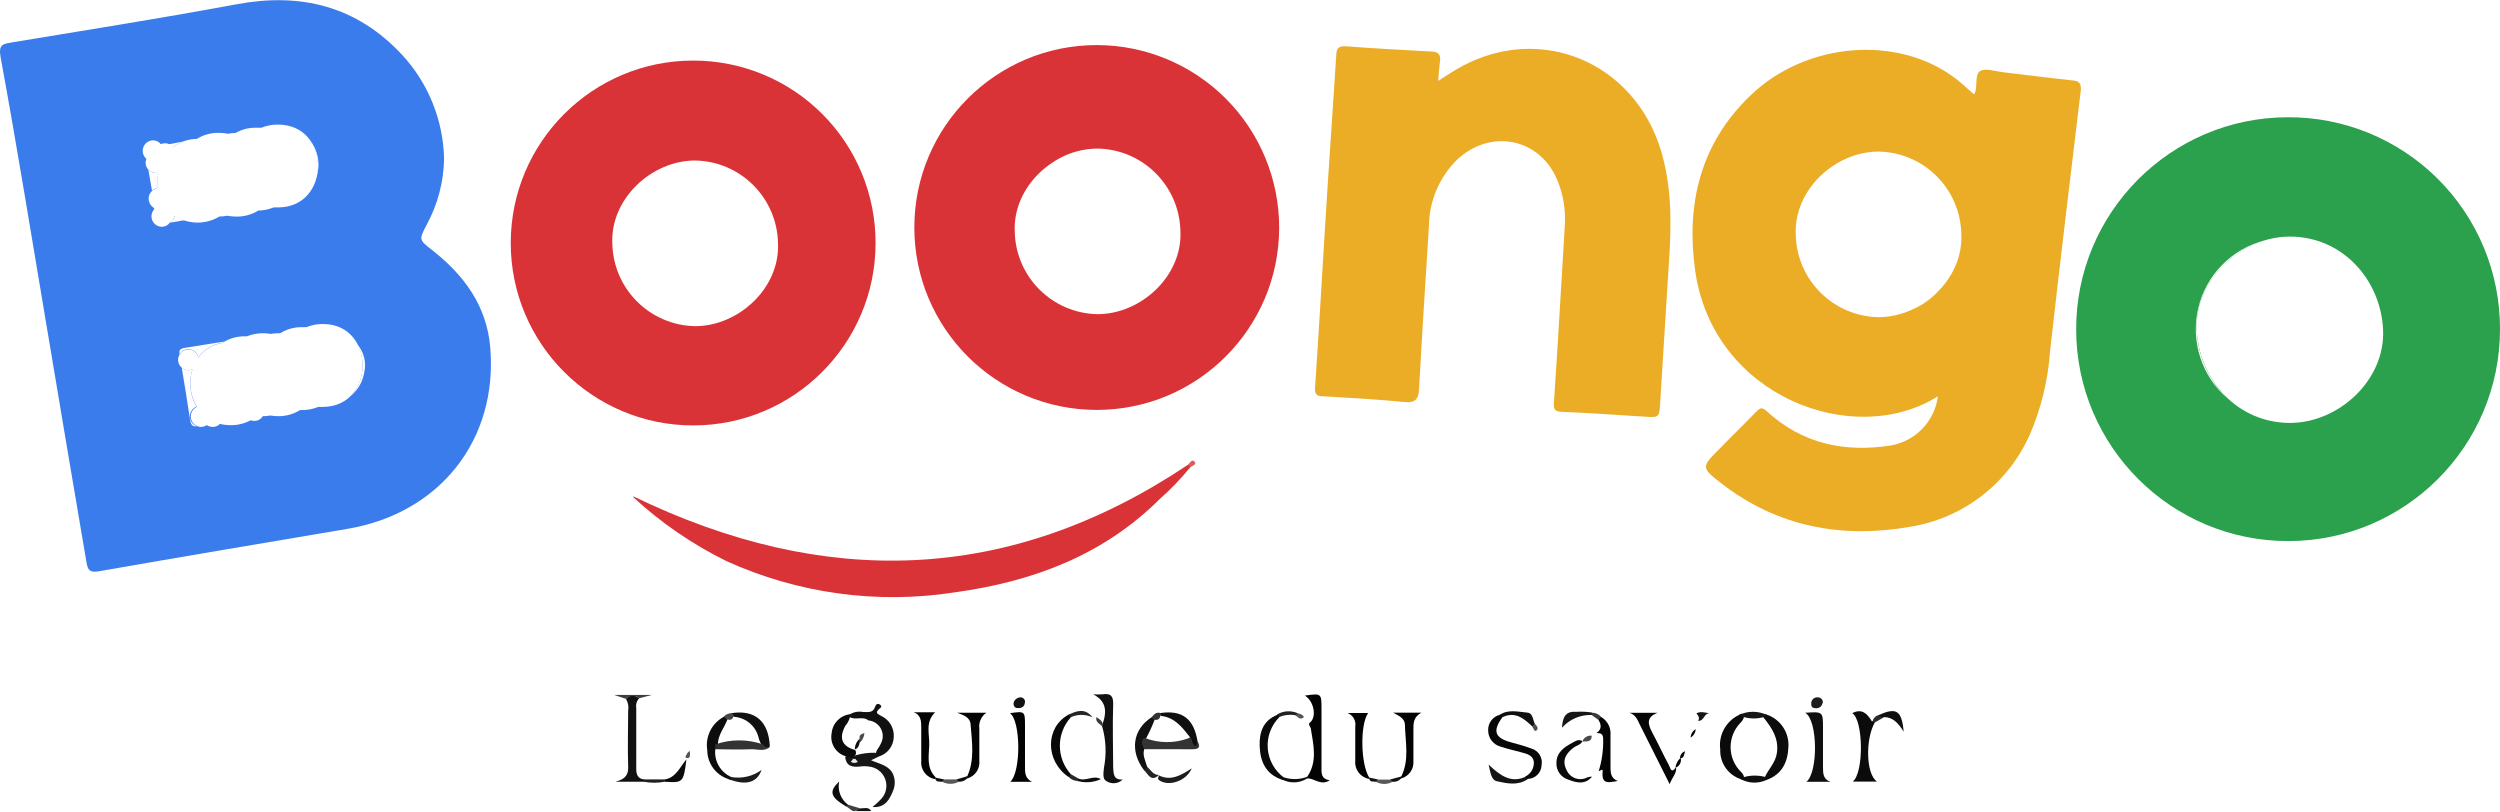
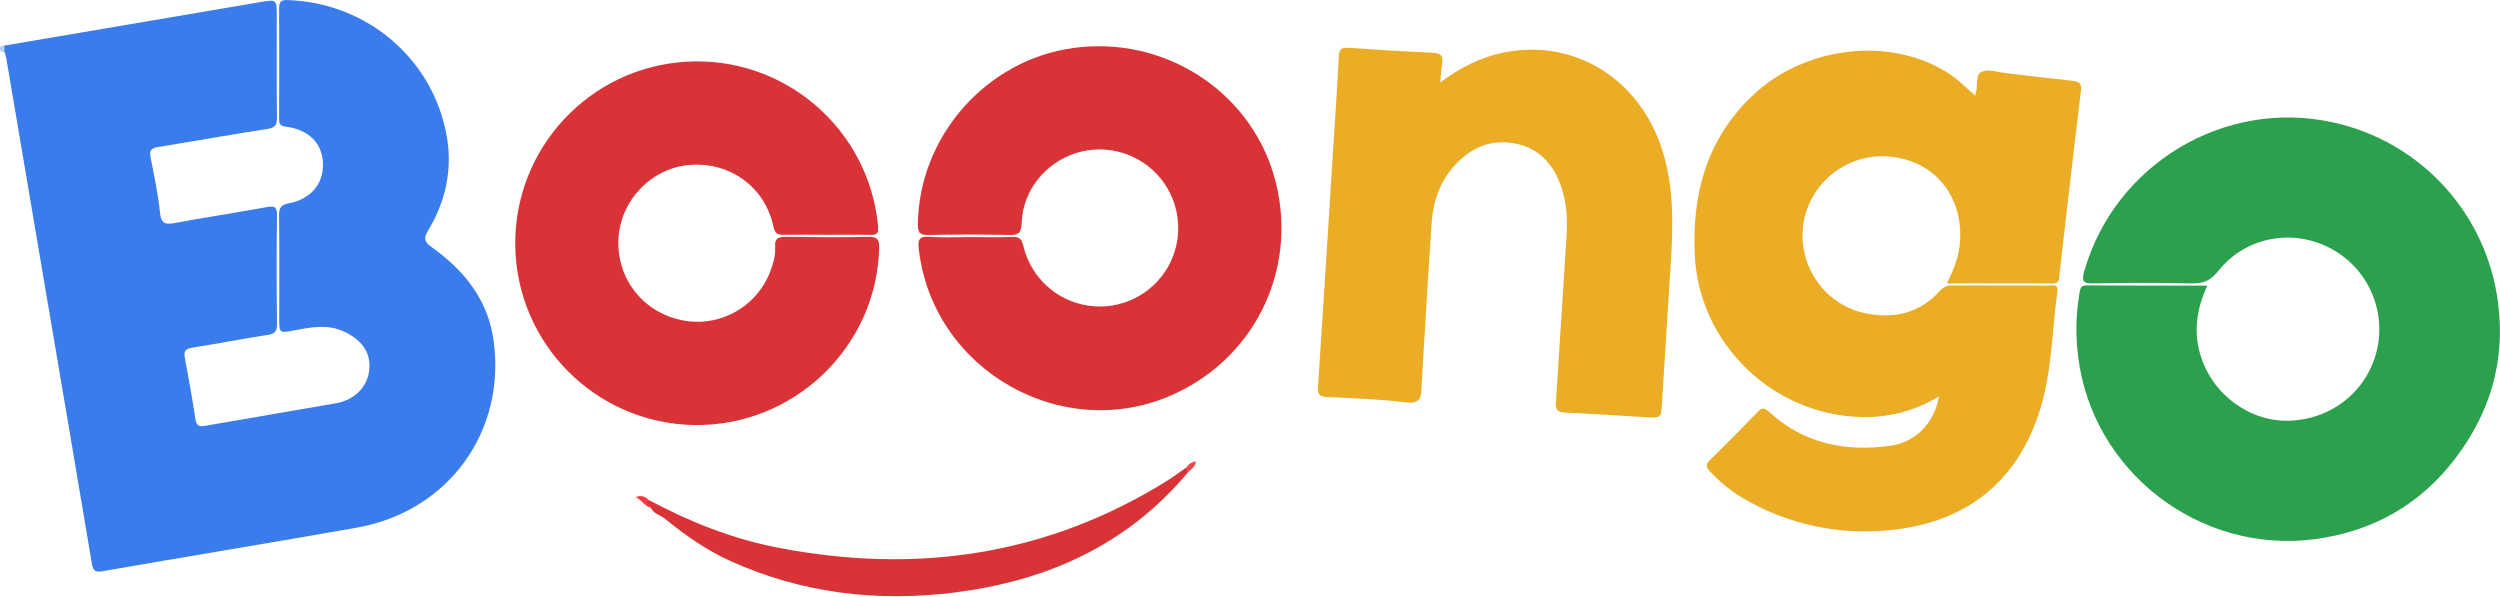
- <svg xmlns="http://www.w3.org/2000/svg" id="Calque_1" data-name="Calque 1" viewBox="0 0 300 97.35">
+ <svg xmlns="http://www.w3.org/2000/svg" id="Calque_1" data-name="Calque 1" viewBox="0 0 1082.61 258.19">
  <defs>
-     <style>.cls-1{fill:#424242;}.cls-2{fill:#131313;}.cls-3{fill:#3a7cec;}.cls-4{fill:#ebac26;}.cls-5{fill:#2ba04d;}.cls-6{fill:#da3337;}.cls-7{fill:#111;}.cls-8{fill:#030303;}.cls-9{fill:#0b0b0b;}.cls-10{fill:#070707;}.cls-11{fill:#0f0f0f;}.cls-12{fill:#050505;}.cls-13{fill:#161616;}.cls-14{fill:#010101;}.cls-15{fill:#020202;}.cls-16{fill:#0a0a0a;}.cls-17{fill:#0c0c0c;}.cls-18{fill:#080808;}.cls-19{fill:#0d0d0d;}.cls-20{fill:#343434;}.cls-21{fill:#333;}.cls-22{fill:#141414;}.cls-23{fill:#1d1d1d;}.cls-24{fill:#101010;}.cls-25{fill:#1c1c1c;}.cls-26{fill:#121212;}.cls-27{fill:#202020;}.cls-28{fill:#3e3e3e;}.cls-29{fill:#262626;}.cls-30{fill:#0e0e0e;}.cls-31{fill:#585858;}.cls-32{fill:#151515;}.cls-33{fill:#242424;}.cls-34{fill:#494949;}.cls-35{fill:#2a2a2a;}.cls-36{fill:#272727;}.cls-37{fill:#3a3a3a;}.cls-38{fill:#323232;}.cls-39{fill:#060606;}.cls-40{fill:#3b3b3b;}.cls-41{fill:#454545;}.cls-42{fill:#535353;}.cls-43{fill:#505050;}.cls-44{fill:#e15a5e;}.cls-45{fill:#545454;}.cls-46{fill:#fefefe;}.cls-47{fill:#e9e9e9;}.cls-48{fill:#4b4b4b;}</style>
+     <style>.cls-1{fill:#3a7cec;}.cls-2{fill:#ebac26;}.cls-3{fill:#2ba04d;}.cls-4{fill:#da3337;}.cls-5{fill:#f43a3e;}.cls-6{fill:#e84a4d;}.cls-7{fill:#b6cef7;}</style>
  </defs>
-   <path class="cls-1" d="M107.34,102l-.8-.57a.29.29,0,0,1,.23-.2l1.46.45c-.12.26-.46.1-.61.32Z" transform="translate(-5 -4.67)" />
-   <path class="cls-2" d="M107.62,102l.61-.32c.45,0,1-.23,1.31.32Z" transform="translate(-5 -4.67)" />
-   <path class="cls-3" d="M63.83,46.36c-.42-5-3.15-8.69-7-11.7-1.55-1.22-1.57-1.2-.64-3a17.1,17.1,0,0,0,2.1-8,19,19,0,0,0-5-12.37c-5.49-5.92-12.24-7.56-20-6.09C24.4,6.85,15.44,8.27,6.49,9.75c-1.18.2-1.7.25-1.41,1.83,2,10.87,3.75,21.77,5.59,32.66Q13,58.19,15.38,72.16c.16,1,.44,1.24,1.51,1.06,9.93-1.74,19.88-3.41,29.82-5.09C57.79,66.26,64.76,57.44,63.83,46.36Zm-38.44-15a1.13,1.13,0,0,1-1,.52,1.25,1.25,0,0,1-.85-2.13,1.56,1.56,0,0,1-.16-.2,1.27,1.27,0,0,1,.45-2.28,2,2,0,0,1,.09-.35A5.45,5.45,0,0,1,24,25.42a1.39,1.39,0,0,1-.3,0,1.22,1.22,0,0,1-1.13-1.69,1.26,1.26,0,0,1,.77-2.22,1.14,1.14,0,0,1,.95.45,1.21,1.21,0,0,1,.48-.09,1.13,1.13,0,0,1,1,.47,4.59,4.59,0,0,1,2.85-1,4.79,4.79,0,0,1,2.63-.73,5.47,5.47,0,0,1,1.1.11,6.48,6.48,0,0,1,.92-.1A4.79,4.79,0,0,1,35.84,20l.52,0a5.06,5.06,0,0,1,2-.38c6.41,0,6.4,9.94,0,9.94a4.41,4.41,0,0,1-.52,0,5.08,5.08,0,0,1-1.85.38,4.81,4.81,0,0,1-2.63.72,6.1,6.1,0,0,1-1.08-.1,4.76,4.76,0,0,1-.94.09,5.1,5.1,0,0,1-5.39-.08A1.21,1.21,0,0,1,25.39,31.37ZM43.71,53.5l-.52,0a5.06,5.06,0,0,1-2,.38H41a4.8,4.8,0,0,1-2.64.73,5.08,5.08,0,0,1-.89-.08,5.17,5.17,0,0,1-.89.08h-.05a1.13,1.13,0,0,1-1,.57,1.25,1.25,0,0,1-.45-.08,4.91,4.91,0,0,1-2.41.59,5.76,5.76,0,0,1-1.28-.15,1.15,1.15,0,0,1-.87.36,1.2,1.2,0,0,1-.71-.22,1.23,1.23,0,0,1-.72.22,1.26,1.26,0,0,1-.47-2.4A5.59,5.59,0,0,1,28.09,49a1.21,1.21,0,0,1-.48.09,1.24,1.24,0,0,1,0-2.48,1.15,1.15,0,0,1,1.18,1,4.36,4.36,0,0,1,2.87-1.78,4.74,4.74,0,0,1,2.75-.8h.2a5.13,5.13,0,0,1,2-.37,5.08,5.08,0,0,1,.89.08,5.08,5.08,0,0,1,.89-.08h.23a4.8,4.8,0,0,1,2.64-.73,4.24,4.24,0,0,1,.51,0,5.15,5.15,0,0,1,2-.38C50.11,43.57,50.1,53.5,43.71,53.5Z" transform="translate(-5 -4.67)" />
-   <path class="cls-4" d="M253.77,14.33c-2.82-.3-5.64-.67-8.46-1-.91-.11-2-.51-2.68-.14s-.31,1.78-.64,2.66c0,0-.06.06-.14.12-.74-.64-1.46-1.34-2.25-1.93-6.93-5.22-17.89-4.33-24.55,2.09-6,5.75-7.73,13-6.64,20.93,2.08,15.25,19.11,21.52,29.14,15.16a6.88,6.88,0,0,1-5.68,5.91c-5.5.86-10.59-.2-14.82-4.08-.56-.51-.8-.49-1.28,0-1.46,1.52-3,3-4.45,4.5-2.14,2.15-2.21,2.23.21,4.1,6.71,5.21,14.38,6.67,22.59,5.25a19,19,0,0,0,14.52-11.22A30.54,30.54,0,0,0,251,46.86c1.18-10.47,2.44-20.93,3.7-31.39C254.73,14.72,254.56,14.41,253.77,14.33Zm-23.34,28.4a10.11,10.11,0,0,1-9.94-9.93c-.24-5.37,4.74-9.94,9.94-9.94a10.1,10.1,0,0,1,9.93,9.94C240.6,38.16,235.62,42.73,230.43,42.73Z" transform="translate(-5 -4.67)" />
-   <path class="cls-5" d="M279.49,18.74A25.43,25.43,0,1,0,305,44.17,25.36,25.36,0,0,0,279.49,18.74Zm.3,36.68c-6.27,0-10.91-5.12-11.18-11.18s5.33-11.18,11.18-11.18c6.26,0,10.9,5.13,11.18,11.18S285.63,55.42,279.79,55.42Z" transform="translate(-5 -4.67)" />
-   <path class="cls-6" d="M88.2,11.94a21.89,21.89,0,1,0,21.87,21.89A21.86,21.86,0,0,0,88.2,11.94Zm.22,31.87a10.12,10.12,0,0,1-9.94-9.94c-.24-5.37,4.74-9.94,9.94-9.94a10.12,10.12,0,0,1,9.94,9.94C98.6,39.24,93.62,43.81,88.42,43.81Z" transform="translate(-5 -4.67)" />
-   <path class="cls-6" d="M136.59,10.08A21.89,21.89,0,1,0,158.5,32,21.9,21.9,0,0,0,136.59,10.08Zm.12,32.29a10.11,10.11,0,0,1-9.94-9.93c-.24-5.37,4.74-9.94,9.94-9.94a10.12,10.12,0,0,1,9.94,9.94C146.89,37.8,141.91,42.37,136.71,42.37Z" transform="translate(-5 -4.67)" />
-   <path class="cls-4" d="M177.58,14.38c1-.64,1.88-1.23,2.8-1.73,9.59-5.18,20.68-.49,23.91,10,1.33,4.36,1.29,8.78,1,13.23-.35,5.68-.72,11.35-1.06,17-.12,1.92-.08,1.91-2,1.78-3.25-.21-6.5-.43-9.75-.57-.93,0-1.09-.32-1-1.23.47-7,.87-14,1.29-21a12.27,12.27,0,0,0-.92-5.65c-2.14-5-8-6.12-12-2.38a11.36,11.36,0,0,0-3.38,8c-.41,6.5-.83,13-1.18,19.5-.07,1.27-.45,1.71-1.79,1.58-3.24-.32-6.5-.5-9.75-.69-.87,0-1-.34-.93-1.18.55-8.19,1-16.39,1.53-24.59.31-5,.69-10.06,1-15.1,0-.87.26-1.19,1.19-1.12,3.39.25,6.78.44,10.16.62.88,0,1.24.36,1.09,1.26C177.69,12.84,177.66,13.53,177.58,14.38Z" transform="translate(-5 -4.67)" />
-   <path class="cls-6" d="M147.84,60.73a31.86,31.86,0,0,1-3.69,3.84c-6.81,6.78-15.3,9.9-24.56,11.18A48.31,48.31,0,0,1,92.17,72,47.11,47.11,0,0,1,81,64.34s0-.16,0-.11c22.86,11.08,45.09,10.58,66.56-3.79C147.84,60.35,147.91,60.47,147.84,60.73Z" transform="translate(-5 -4.67)" />
-   <path class="cls-7" d="M139.73,98.21a1.58,1.58,0,0,1-2,.17c-.44-.24-.32-1-.25-1.61a10.65,10.65,0,0,0-.2-4.86.2.2,0,0,1,0-.26c.64-1.78.37-2.89-1.09-3.66a9.46,9.46,0,0,0,1.08,0c1-.15,1.35.17,1.31,1.24-.09,2.51,0,5,0,7.53C138.63,97.51,138.61,98.3,139.73,98.21Z" transform="translate(-5 -4.67)" />
-   <path class="cls-7" d="M81.71,88.46a1.3,1.3,0,0,0-.36,1.13c0,2.46,0,4.91,0,7.37,0,.68.2,1.15.94,1.24a.19.19,0,0,1,.06.19c0,.06,0,.09-.07.09H78.85c1.27-.33,1.56-.9,1.53-1.82-.08-2.23,0-4.46,0-6.7a2.08,2.08,0,0,0-.27-1.44C80.65,88,81,88,81.71,88.46Z" transform="translate(-5 -4.67)" />
-   <path class="cls-8" d="M161.87,97.88c1.24-1.82.75-3.77.44-5.71,0-.25-.32-.45-.18-.75.92-.6.58-2.6-.55-3.28,2-.28,2-.28,2,1.64v6.89c0,.71-.1,1.49,1,1.63-1.09.69-1.81-.22-2.66-.22-.1,0-.14-.09-.11-.13A.13.13,0,0,1,161.87,97.88Z" transform="translate(-5 -4.67)" />
-   <path class="cls-9" d="M230,91.32c-1.17,2-1.1,6.25.24,7.14h-2.9c1.35-1.11,1.26-7.39-.07-8.21,1.18-.62,1.83.1,2.37,1A.22.22,0,0,1,230,91.32Z" transform="translate(-5 -4.67)" />
-   <path class="cls-10" d="M185.29,90.74c-1.21,1.64-.91,2.48,1,3,.83.23,1.67.45,2.47.75a1.74,1.74,0,0,1,1.23,2,1.7,1.7,0,0,1-1.67,1.65c-.31.15-.34,0-.31-.27a1.83,1.83,0,0,0,1.05-1.77c-.12-.89-1-1-1.65-1.19s-1.59-.38-2.36-.65a2,2,0,0,1-1.47-1.92A1.85,1.85,0,0,1,185,90.44C185.29,90.34,185.35,90.47,185.29,90.74Z" transform="translate(-5 -4.67)" />
-   <path class="cls-11" d="M221.62,90.2c2.14-.14,2.14-.14,2.14,1.84,0,1.55,0,3.11,0,4.67,0,.75,0,1.47.9,1.78h-2.9C223.19,97.4,223.15,91.06,221.62,90.2Z" transform="translate(-5 -4.67)" />
-   <path class="cls-12" d="M206.13,96.77c.09.7-.45,1.13-.77,2-1.27-2.54-2.43-4.83-3.57-7.12-.29-.6-.52-1.23-1.26-1.44h3.37c-1.4.53-1.15,1.39-.61,2.4.69,1.29,1.3,2.62,2,3.92.15.3.26,1,.79.27Z" transform="translate(-5 -4.67)" />
-   <path class="cls-13" d="M110.46,95.45l-.93.45c1,.45,2.19.6,2.66,1.73a2.55,2.55,0,0,1,0,1.88c-.41,1-.9,2.12-2.49,2a9.25,9.25,0,0,0,.94-.86,2.32,2.32,0,0,0-1.42-4,3.45,3.45,0,0,0-1,0c-.92.1-1.67,0-1.8-1.15.31-.26.57-.13.82.11s0,.29.18.39c0-.14-.06-.28,0-.44a.75.75,0,0,1,.27-.26A7.81,7.81,0,0,1,110,95,.63.63,0,0,1,110.46,95.45Z" transform="translate(-5 -4.67)" />
-   <path class="cls-14" d="M126.19,90.25C128,90,128,90,128,91.81c0,1.56,0,3.12,0,4.68,0,.79-.07,1.58.86,2h-2.62C127.56,97.22,127.48,91.13,126.19,90.25Z" transform="translate(-5 -4.67)" />
-   <path class="cls-8" d="M121.08,97.81c.9-2,.55-4.13.39-6.21-.06-.88-.88-1.13-1.63-1.4h3.52a2,2,0,0,0-.84,1.91c0,1.28,0,2.57,0,3.85a2,2,0,0,1-1.4,2.11c-.11,0-.15-.1-.12-.16S121.05,97.81,121.08,97.81Z" transform="translate(-5 -4.67)" />
-   <path class="cls-15" d="M173.15,97.85c1-2,.49-4.13.44-6.2,0-.79-.77-1.11-1.42-1.46h3.39c-1,.55-.95,1.34-.95,2.11,0,1.23,0,2.47,0,3.7a2,2,0,0,1-1.42,2.07c-.11,0-.14-.09-.12-.14S173.11,97.85,173.15,97.85Z" transform="translate(-5 -4.67)" />
-   <path class="cls-16" d="M158.56,90.69A4.79,4.79,0,0,0,159.1,98c0,.23,0,.37-.3.22-1.92-.65-2.58-2.2-2.64-4-.06-1.6.37-3.06,2.07-3.75C158.53,90.28,158.58,90.44,158.56,90.69Z" transform="translate(-5 -4.67)" />
-   <path class="cls-8" d="M196.84,97.22a12,12,0,0,0,.54-3.86c0-.66-.31-.72-.8-.73.65-.44.59-1,.23-1.58-.06-.28,0-.42.33-.34a2.29,2.29,0,0,1,1.12,2.18c0,1.27,0,2.55,0,3.82,0,.72.05,1.37.88,1.68-1,.14-2,.53-1.82-1.16C197.36,96.85,197,97.18,196.84,97.22Z" transform="translate(-5 -4.67)" />
-   <path class="cls-8" d="M169.31,98.14A2,2,0,0,1,167.63,96c0-1.37,0-2.74,0-4.12a1.48,1.48,0,0,0-.93-1.65h2.48c-1,1.4-.9,6.2.14,7.77Z" transform="translate(-5 -4.67)" />
-   <path class="cls-8" d="M117.25,98.17a2,2,0,0,1-1.7-2.14c0-1.32,0-2.65,0-4,0-.77,0-1.57-.92-1.89h2.59c-1.22,1.18-.67,2.61-.71,3.92s-.37,2.77.77,3.89Z" transform="translate(-5 -4.67)" />
-   <path class="cls-17" d="M217,90.42a3.84,3.84,0,0,1,2.61,3.86c-.07,1.83-.75,3.33-2.67,4a.51.51,0,0,1-.15-.37c.46-1,1.28-1.73,1.44-2.9.24-1.77-.61-3-1.65-4.29C216.65,90.44,216.74,90.27,217,90.42Z" transform="translate(-5 -4.67)" />
-   <path class="cls-16" d="M213.89,98.17a3.6,3.6,0,0,1-2.46-3.56,4,4,0,0,1,2.26-4.15c.31-.24.5-.14.59.22a1.37,1.37,0,0,1-.4.7,4.18,4.18,0,0,0,.06,5.94,1.14,1.14,0,0,1,.34.59C214.24,98.13,214.17,98.31,213.89,98.17Z" transform="translate(-5 -4.67)" />
-   <path class="cls-7" d="M110.46,95.45l-.36-.26c0-.5.41-.81.57-1.23a1.89,1.89,0,0,0-1.46-2.84c-.66-.55-1.52,0-2.21-.38a.32.32,0,0,1,0-.36,2.25,2.25,0,0,1,1.58-.27c.61,0,1.19.13,1.43-.63.11-.32.33-.46.62-.23s0,.38-.15.51c-.51.48-.14.58.26.82a2.6,2.6,0,0,1,1.51,2.56A2.52,2.52,0,0,1,110.46,95.45Z" transform="translate(-5 -4.67)" />
-   <path class="cls-18" d="M133.51,90.73a5.1,5.1,0,0,0,0,6.86c.07.27,0,.4-.31.3-2.78-1.93-2.78-5.9,0-7.45C133.51,90.33,133.57,90.47,133.51,90.73Z" transform="translate(-5 -4.67)" />
-   <path class="cls-19" d="M90.83,94.61a3.26,3.26,0,0,0,1.91,3.3c0,.25,0,.41-.3.26a3.66,3.66,0,0,1-2.57-3.49,3.84,3.84,0,0,1,2-4c.26-.11.38,0,.45.25-.37,1.06-1.21,1.94-1.17,3.15A1.42,1.42,0,0,1,90.83,94.61Z" transform="translate(-5 -4.67)" />
-   <path class="cls-7" d="M142.31,94.57c-.24.76.16,1.41.34,2.1.08.34-.05.47-.38.41-1.72-2.28-1.34-4.88.91-6.33.27-.1.33.09.38.28a19.64,19.64,0,0,1-1,2.19C142.29,93.63,142.55,94.15,142.31,94.57Z" transform="translate(-5 -4.67)" />
-   <path class="cls-16" d="M194.88,93.64c-.2.4-.65.47-1,.71-.93.69-1.5,1.53-.9,2.7a1.8,1.8,0,0,0,2.54.89,1.83,1.83,0,0,1,.53-.07c-.85,1-1.87.74-2.87.35a2,2,0,0,1-1.41-2c0-1.24.9-1.88,1.87-2.39.36-.19.76-.52,1.24-.23Z" transform="translate(-5 -4.67)" />
-   <path class="cls-9" d="M107,90.38l0,.33a2.64,2.64,0,0,1-.56,1.06c-.81,1.48-.41,2.46,1.19,2.91a.58.58,0,0,1-.08.73v.3q-.1.14-.21,0l-.89-.3a2.41,2.41,0,0,1-1.65-2.77A2.5,2.5,0,0,1,107,90.38Z" transform="translate(-5 -4.67)" />
-   <path class="cls-7" d="M92.77,90.25c2.86-.45,4.48,1,4.61,4a.67.67,0,0,1-.93-.09A3.36,3.36,0,0,1,96,93.07a3.26,3.26,0,0,0-2.88-2.38C92.91,90.6,92.75,90.5,92.77,90.25Z" transform="translate(-5 -4.67)" />
-   <path class="cls-20" d="M142.31,94.57c-.23-.45-.49-.9,0-1.37a7.42,7.42,0,0,0,5.29.07c.59-.47.69.47,1.14.4.42.82-.08.91-.72.91Z" transform="translate(-5 -4.67)" />
-   <path class="cls-11" d="M148.71,93.67c-.17.13-.05,1-.55.24-.14-.2-.07-.53-.31-.71-.94-1.19-1.84-2.44-3.53-2.62a.28.28,0,0,1-.11-.22c0-.08,0-.12,0-.12C146.88,89.84,148.28,90.92,148.71,93.67Z" transform="translate(-5 -4.67)" />
-   <path class="cls-21" d="M96.57,94c.17.36.5.31.81.32-.71.59-1.54.22-2.31.26-1.41.07-2.83,0-4.24,0V94A8.72,8.72,0,0,1,96.57,94Z" transform="translate(-5 -4.67)" />
-   <path class="cls-22" d="M188,97.91l.31.27c-1.18.79-2.47.51-3.68.24-.68-.15-.76-1-1-2C185.09,97.82,186.35,98.63,188,97.91Z" transform="translate(-5 -4.67)" />
-   <path class="cls-23" d="M144.07,97.72c1.44.7,2.64,0,3.94-.85-.65,1.54-2.76,2.23-3.91,1.43-.24-.16-.1-.4,0-.61Z" transform="translate(-5 -4.67)" />
-   <path class="cls-24" d="M185.29,90.74l-.31-.3c1-.67,2.18-.36,3.27-.26.73.06.67.84.92,1.33.1.3,0,.37-.31.32C187.85,90.88,186.82,90,185.29,90.74Z" transform="translate(-5 -4.67)" />
-   <path class="cls-11" d="M230.45,90.47c2.12-.94,2.75-.56,3,2-.65-1-1.28-1.75-2.39-1.75C230.75,90.87,230.47,91,230.45,90.47Z" transform="translate(-5 -4.67)" />
-   <path class="cls-13" d="M196,90.47A4.52,4.52,0,0,0,192.44,92c.07-1.31.46-2,1.67-1.91a8.59,8.59,0,0,1,1.9.08.16.16,0,0,1,.07.18Q196.05,90.47,196,90.47Z" transform="translate(-5 -4.67)" />
-   <path class="cls-25" d="M92.44,98.17l.3-.26a4.76,4.76,0,0,0,3.65-.85C95.82,98.65,94.45,98.94,92.44,98.17Z" transform="translate(-5 -4.67)" />
-   <path class="cls-9" d="M84.76,98.2c1.33-.2,1.79-1.41,2.61-2.41-.34,2.78-.41,2.84-2.6,2.69a.18.18,0,0,1-.07-.19Q84.73,98.2,84.76,98.2Z" transform="translate(-5 -4.67)" />
-   <path class="cls-17" d="M106.77,101.25l-.23.2c-1.91-1.14-2.11-1.79-.84-3A2.79,2.79,0,0,0,106.77,101.25Z" transform="translate(-5 -4.67)" />
-   <path class="cls-23" d="M223.75,88.92c-.1.42-.32.74-.8.74s-.61-.17-.6-.56a.71.71,0,0,1,.76-.75A.61.61,0,0,1,223.75,88.92Z" transform="translate(-5 -4.67)" />
-   <path class="cls-26" d="M128,88.81c0,.52-.24.78-.66.83s-.67-.09-.71-.46.3-.76.73-.82A.54.54,0,0,1,128,88.81Z" transform="translate(-5 -4.67)" />
-   <path class="cls-27" d="M84.76,98.2v.28a6.57,6.57,0,0,1-2.5,0V98.2Z" transform="translate(-5 -4.67)" />
-   <path class="cls-28" d="M81.71,88.46a1.25,1.25,0,0,0-1.63.06l-1.39-.46h4.54Z" transform="translate(-5 -4.67)" />
-   <path class="cls-29" d="M133.51,90.73l-.3-.29c1-.48,2-.84,2.89.31A3.12,3.12,0,0,0,133.51,90.73Z" transform="translate(-5 -4.67)" />
-   <path class="cls-13" d="M214.2,90.7l-.51-.24a3.88,3.88,0,0,1,3.33,0l-.34.25A4.36,4.36,0,0,1,214.2,90.7Z" transform="translate(-5 -4.67)" />
-   <path class="cls-11" d="M213.89,98.17l.31-.23a4.86,4.86,0,0,1,2.75,0v.34A3.45,3.45,0,0,1,213.89,98.17Z" transform="translate(-5 -4.67)" />
-   <path class="cls-30" d="M158.8,98.18l.3-.22a4.18,4.18,0,0,0,2.77-.08.44.44,0,0,1,0,.2A3,3,0,0,1,158.8,98.18Z" transform="translate(-5 -4.67)" />
-   <path class="cls-31" d="M172.11,98.49a2.1,2.1,0,0,1-2,0c0-.18.19-.19.3-.27h1.42C171.92,98.29,172.09,98.31,172.11,98.49Z" transform="translate(-5 -4.67)" />
-   <path class="cls-31" d="M120.06,98.48a2.12,2.12,0,0,1-2,0c0-.18.19-.2.3-.28h1.43C119.87,98.29,120,98.31,120.06,98.48Z" transform="translate(-5 -4.67)" />
-   <path class="cls-27" d="M158.56,90.69l-.33-.27a2.67,2.67,0,0,1,2.5-.16c0,.25,0,.35-.29.23A3.54,3.54,0,0,0,158.56,90.69Z" transform="translate(-5 -4.67)" />
-   <path class="cls-30" d="M134.35,98.06c.9.48,1.86-.46,2.75.11a4.1,4.1,0,0,1-2.76.23A.24.24,0,0,1,134.35,98.06Z" transform="translate(-5 -4.67)" />
-   <path class="cls-32" d="M210.17,90.27c-.71-.06-.67,1-1.41.89.27-.37,0-.62-.19-.89C209.07,90,209.59,90.18,210.17,90.27Z" transform="translate(-5 -4.67)" />
-   <path class="cls-33" d="M142.27,97.08l.38-.41c.44.39.72,1,1.42,1v0C143.11,98.57,142.78,97.55,142.27,97.08Z" transform="translate(-5 -4.67)" />
-   <path class="cls-34" d="M194.88,93.64l0,0a1.08,1.08,0,0,1,1.13-.69C196,93.72,195.43,93.66,194.88,93.64Z" transform="translate(-5 -4.67)" />
-   <path class="cls-35" d="M230.45,90.47c.13.25.39.22.61.28l-1,.57-.36,0A1,1,0,0,1,230.45,90.47Z" transform="translate(-5 -4.67)" />
-   <path class="cls-36" d="M134.35,98.06v.34a1.63,1.63,0,0,1-1.13-.51l.31-.3Z" transform="translate(-5 -4.67)" />
-   <path class="cls-37" d="M196,90.47a2.44,2.44,0,0,0,0-.27,1.39,1.39,0,0,1,1.13.51l-.33.34Z" transform="translate(-5 -4.67)" />
-   <path class="cls-38" d="M144.26,90.24v.29c-.1.48-.39.61-.84.48l-.24-.26C143.47,90.44,143.73,90.05,144.26,90.24Z" transform="translate(-5 -4.67)" />
-   <path class="cls-39" d="M208.48,92.17a1.2,1.2,0,0,1-.61,1A1.24,1.24,0,0,1,208.48,92.17Z" transform="translate(-5 -4.67)" />
-   <path class="cls-7" d="M172.11,98.49l-.3-.28,1.34-.36a.33.33,0,0,1,0,.22A1.25,1.25,0,0,1,172.11,98.49Z" transform="translate(-5 -4.67)" />
-   <path class="cls-40" d="M137.35,91.65l0,.26c-.3-.37-.94-.52-.78-1.19C136.9,90.94,137.29,91.15,137.35,91.65Z" transform="translate(-5 -4.67)" />
-   <path class="cls-41" d="M92.77,90.25l.29.23c-.1.52-.38.7-.88.47l-.34-.28A1.32,1.32,0,0,1,92.77,90.25Z" transform="translate(-5 -4.67)" />
-   <path class="cls-15" d="M206.13,96.77h-.08a1.9,1.9,0,0,1,.55-1.09l.1,0A1,1,0,0,1,206.13,96.77Z" transform="translate(-5 -4.67)" />
-   <path class="cls-24" d="M120.06,98.48l-.3-.27,1.32-.4a.46.46,0,0,1,0,.26A1.32,1.32,0,0,1,120.06,98.48Z" transform="translate(-5 -4.67)" />
-   <path class="cls-18" d="M206.7,95.67l-.1,0a.86.86,0,0,1,.62-.85C207.06,95.2,207.14,95.57,206.7,95.67Z" transform="translate(-5 -4.67)" />
-   <path class="cls-42" d="M87.76,94.77c.08.48.08.86-.22.87-.52,0-.18-.32-.1-.51S87.6,94.94,87.76,94.77Z" transform="translate(-5 -4.67)" />
-   <path class="cls-24" d="M118.33,98.21l-.3.28c-.27-.08-.64.09-.78-.32a.31.31,0,0,1,0-.19Z" transform="translate(-5 -4.67)" />
-   <path class="cls-43" d="M188.86,91.83l.31-.32c.25.25.54.6.16.85C189.13,92.5,189,92.05,188.86,91.83Z" transform="translate(-5 -4.67)" />
-   <path class="cls-7" d="M170.39,98.21l-.3.27c-.28-.07-.66.1-.78-.34a.18.18,0,0,1,0-.16Z" transform="translate(-5 -4.67)" />
-   <path class="cls-44" d="M147.84,60.73l-.28-.29c.23-.22.46-.73.78-.38S148.1,60.56,147.84,60.73Z" transform="translate(-5 -4.67)" />
-   <path class="cls-45" d="M160.44,90.49l.29-.23c.29.09.6.14.74.46C161,91.15,160.76,90.7,160.44,90.49Z" transform="translate(-5 -4.67)" />
-   <path class="cls-46" d="M27.07,46.43c-.57.1-.58.42-.52.79a1.12,1.12,0,0,1,1.06-.64,1.15,1.15,0,0,1,1.18,1,4.42,4.42,0,0,1,2.86-1.77l.23-.15Z" transform="translate(-5 -4.67)" />
-   <path class="cls-46" d="M28.57,53.46A5.59,5.59,0,0,1,28.09,49a1.27,1.27,0,0,1-1.28-.2q.53,3.13,1,6.27c.09.53.25.82.82.76A1.27,1.27,0,0,1,28.57,53.46Z" transform="translate(-5 -4.67)" />
-   <path class="cls-46" d="M47.89,46a5.48,5.48,0,0,1-.68,6.08,4.57,4.57,0,0,0,1.49-2.68A3.85,3.85,0,0,0,47.89,46Z" transform="translate(-5 -4.67)" />
-   <path class="cls-46" d="M43.22,24.43a4.67,4.67,0,0,0-.88-2.72,5.53,5.53,0,0,1,.66,4.1A4.86,4.86,0,0,0,43.22,24.43Z" transform="translate(-5 -4.67)" />
-   <path class="cls-46" d="M25.15,22a1.09,1.09,0,0,1,.55.4A4.4,4.4,0,0,1,27,21.65Z" transform="translate(-5 -4.67)" />
-   <path class="cls-46" d="M25.41,31.34l0,.05,1.73-.3a4.24,4.24,0,0,1-1.17-.57A1.16,1.16,0,0,1,25.41,31.34Z" transform="translate(-5 -4.67)" />
-   <path class="cls-46" d="M24,25.42a1.45,1.45,0,0,1-.3,0,1.15,1.15,0,0,1-.9-.38c.15.83.3,1.66.44,2.5a1.13,1.13,0,0,1,.61-.29,2.37,2.37,0,0,1,.09-.36A5.4,5.4,0,0,1,24,25.42Z" transform="translate(-5 -4.67)" />
-   <path class="cls-46" d="M234.46,41.82a8.74,8.74,0,0,0,3.24-2.32A10.63,10.63,0,0,1,234.46,41.82Z" transform="translate(-5 -4.67)" />
-   <path class="cls-46" d="M268.61,44.24c-.22-5,3.56-9.36,8.18-10.73a11,11,0,0,0-4.47,19A12,12,0,0,1,268.61,44.24Z" transform="translate(-5 -4.67)" />
-   <path class="cls-46" d="M135.11,22.65a9.34,9.34,0,0,0-3.88,1.57A10.25,10.25,0,0,1,135.11,22.65Z" transform="translate(-5 -4.67)" />
-   <path class="cls-47" d="M107.4,95.71a.17.17,0,0,0,.21,0l.33.37a.69.69,0,0,1-.84,0Z" transform="translate(-5 -4.67)" />
-   <path class="cls-48" d="M108.16,93.32c-.11-.48.25-.57.57-.69a1.66,1.66,0,0,1-.55,1.15A.38.38,0,0,1,108.16,93.32Z" transform="translate(-5 -4.67)" />
-   <path class="cls-19" d="M108.16,93.32l0,.46c-.08.35-.17.7-.58.82A1.69,1.69,0,0,1,108.16,93.32Z" transform="translate(-5 -4.67)" />
+   <path class="cls-1" d="M5.08,24.06Q60.45,14.64,115.81,5.25C123,4,123,4.16,123,11.28c0,14.66-.1,29.33.08,44,0,3.39-1,4.41-4.35,4.92-15.8,2.43-31.53,5.27-47.3,7.84-2.73.44-3.65,1.47-3.11,4.29,1.54,8,3.29,16,4.11,24.12.52,5.17,2.75,5.13,6.75,4.39,13.1-2.41,26.28-4.42,39.38-6.8,3.31-.6,4.6-.32,4.54,3.6-.24,15.66-.18,31.33,0,47,0,3.12-.86,4.23-4,4.71-10.85,1.64-21.63,3.8-32.48,5.49-3,.46-4,1.39-3.45,4.45,1.66,8.83,3.28,17.68,4.59,26.57.46,3.13,1.87,3.28,4.38,2.84,18.86-3.29,37.73-6.46,56.59-9.76,7.81-1.36,13.43-7,14.26-14,.88-7.41-2.5-12.78-10.06-16.64s-14.93-2.28-22.49-.88c-6.38,1.2-6.38,1.23-6.38-5.4,0-14.83.11-29.66-.08-44.49,0-3.34,1-4.56,4.22-5.15C137.71,90.56,143.24,84,143,75.2s-6.2-14.8-16-16c-2.43-.3-3-1.07-3-3.32.06-16,.1-32,0-48,0-3,1.08-3.6,3.81-3.51,34.59,1.15,63.37,25.89,68.95,59.85C199,78.33,196,91.77,188.61,104c-2.06,3.45-1.87,5,1.47,7.36,13.92,9.9,24.25,22.61,26.75,40,5.71,39.79-19.55,74.47-59.21,81.47-36.71,6.47-73.5,12.5-110.22,18.89-3.74.65-4.11-1.09-4.58-3.88Q33,189.26,23,130.69,14.37,80,5.82,29.3a21,21,0,0,0-.7-2.39A1.82,1.82,0,0,1,5.08,24.06Z" transform="translate(-3.14 -4.33)" />
+   <path class="cls-2" d="M842.76,176a61,61,0,0,1-33.37,8.93c-38.54-.8-70.6-31.83-72.35-70.3-1.19-26.07,5.08-49.66,24.4-68.33C784,24.42,820.69,19.94,846,35.49c4.54,2.78,8.33,6.46,12.41,10.26,1.58-3.7-.18-8.85,2.78-10.29s7.11.14,10.74.55c9.59,1.08,19.17,2.32,28.77,3.32,3.17.34,3.94,1.4,3.53,4.74C901,70.34,898.09,96.65,895,123c-.22,1.87.27,4.1-2.94,4.08-15.09-.08-30.19,0-45.88,0,3.6-7,5.92-13.62,5.86-21C851.92,87.25,839.55,73.63,821,72.1A34.63,34.63,0,0,0,784.11,101c-2.75,17.75,8.72,34.93,26.14,38.83,12.8,2.86,24.18.27,33.18-9.8a6.21,6.21,0,0,1,5.24-2.09c13.83.06,27.66,0,41.49.06,1.75,0,4.41-.94,3.91,2.63-2.36,17-2.31,34.33-7.41,50.83-9.63,31.13-31.35,48.58-63.33,52.25a104.13,104.13,0,0,1-65.84-13.89,64.12,64.12,0,0,1-13.87-11.38c-1.74-1.82-1.91-3,0-4.88q10.53-10.32,20.77-20.94c1.8-1.86,2.76-1.81,4.74,0,15,13.75,33,17.47,52.47,14.76C833.07,195.82,841,187.06,842.76,176Z" transform="translate(-3.14 -4.33)" />
+   <path class="cls-3" d="M959,128c-4.59,10-6.06,19.78-3,30,5.11,17.17,21.55,29.29,39,28.5,18.68-.84,33.84-13.53,37.67-31.54a39.67,39.67,0,0,0-21.53-43.7c-16.34-8-36.08-3.91-47.39,10.43-3.29,4.17-6.53,5.48-11.57,5.37-14.16-.32-28.33-.29-42.48,0-4.5.09-5.21-.95-4-5.21,13.1-46.21,60.48-74.79,107.38-64.59a91.65,91.65,0,0,1,71.9,78.84c3.08,24.72-3.58,47-18.48,66.63-15.32,20.21-36,31.83-61.13,35.1-49.79,6.47-96.13-29.36-102.29-78.93a92.75,92.75,0,0,1,.54-27.38c.31-1.8.29-3.61,3-3.6C924,128.05,941.22,128,959,128Z" transform="translate(-3.14 -4.33)" />
+   <path class="cls-4" d="M361.22,106c-6.17,0-12.33-.1-18.49,0-2.69.06-4-.39-4.67-3.53-3.52-17.07-18.79-28.14-36.34-26.71-16.53,1.35-30,15.44-30.78,32.09-.78,17.62,11.19,32.37,28.71,35.38a33.81,33.81,0,0,0,37.89-23.84,21.37,21.37,0,0,0,1.28-7.83c-.39-4.4,1.73-4.72,5.22-4.67,11.66.16,23.33.26,35,0,4.15-.11,4.92,1.29,4.81,5.07-1.17,42.87-37.13,77.17-80.27,76.42a78.74,78.74,0,1,1,79.82-86.08c.35,3.55-.87,3.81-3.67,3.74C373.55,105.9,367.38,106,361.22,106Z" transform="translate(-3.14 -4.33)" />
+   <path class="cls-4" d="M423.4,107c6,0,12,.17,18-.07,3.07-.12,4.16.82,4.9,3.9a34,34,0,0,0,62.6,9.14,34.06,34.06,0,0,0-39.71-49.39c-13.33,4.17-23.19,16.3-23.63,30.34-.15,4.78-1.81,5.24-5.76,5.16q-17.23-.35-34.48,0c-3.68.08-4.76-.83-4.71-4.65.49-38.13,29.64-71.21,67.51-76.35C507,19.81,544,43.37,554.77,80.23c11.14,38.13-6.62,77.63-42.47,94.42C464.08,197.25,406.87,165,401,112c-.41-3.64,0-5.42,4.4-5.12C411.38,107.31,417.4,107,423.4,107Z" transform="translate(-3.14 -4.33)" />
+   <path class="cls-2" d="M626.86,40c8.82-6.54,17.53-10.89,27.27-12.89,30.66-6.29,59,11.26,68.86,42.22,5,15.77,4.73,31.83,3.73,48-1.25,20.27-2.61,40.53-3.81,60.8-.42,7.19-.27,7.26-7.17,6.86-11.63-.66-23.26-1.53-34.9-2-3.4-.14-4.13-1.32-3.92-4.51,1.6-23.76,3-47.52,4.57-71.28.48-7.38.21-14.63-2.17-21.71-3.39-10.06-9.76-17.16-20.45-19.09-10.36-1.88-19,2-25.92,9.71-6.3,7-9.2,15.45-9.83,24.59-1.61,23.42-2.92,46.85-4.35,70.28,0,.5-.1,1-.09,1.5.1,4.78-1.3,6.75-6.92,6.07-11.22-1.36-22.56-1.73-33.87-2.29-3.18-.16-4.25-1-4-4.41,2.38-35.88,4.6-71.76,6.86-107.65.75-11.8,1.58-23.59,2.14-35.39.14-3,1-4,4.11-3.8q18.42,1.31,36.88,2.22c3.34.17,4.38,1.49,3.74,4.72A80.9,80.9,0,0,0,626.86,40Z" transform="translate(-3.14 -4.33)" />
+   <path class="cls-4" d="M284.14,220.89c17.69,9.45,36.19,16.81,55.91,20.62,59.51,11.49,115.8,3.61,167.89-28.6,3.09-1.91,6-4.11,9-6.18a2.25,2.25,0,0,1,.26,2.61c-26.4,31.3-61.06,46.63-100.85,51.59-33.52,4.17-66.07.31-97.07-13.72C308.94,242.54,299.74,236,291,228.89c-2-1.61-4.92-2-6-4.71C282.36,221.65,282.36,221.63,284.14,220.89Z" transform="translate(-3.14 -4.33)" />
+   <path class="cls-5" d="M284.14,220.89c-1.6,1.53,1.09,2.06.77,3.29-2.65-.56-3.61-3.21-6.51-4.58C281.3,218.55,282.75,219.6,284.14,220.89Z" transform="translate(-3.14 -4.33)" />
+   <path class="cls-6" d="M517.19,209.34c-.09-.87-.17-1.74-.26-2.61a5.49,5.49,0,0,1,4.11-2.59C520.79,206.83,518.48,207.73,517.19,209.34Z" transform="translate(-3.14 -4.33)" />
+   <path class="cls-7" d="M5.08,24.06c0,1,0,1.9,0,2.85-1,0-2-.25-2-1.47S4,24,5.08,24.06Z" transform="translate(-3.14 -4.33)" />
</svg>
